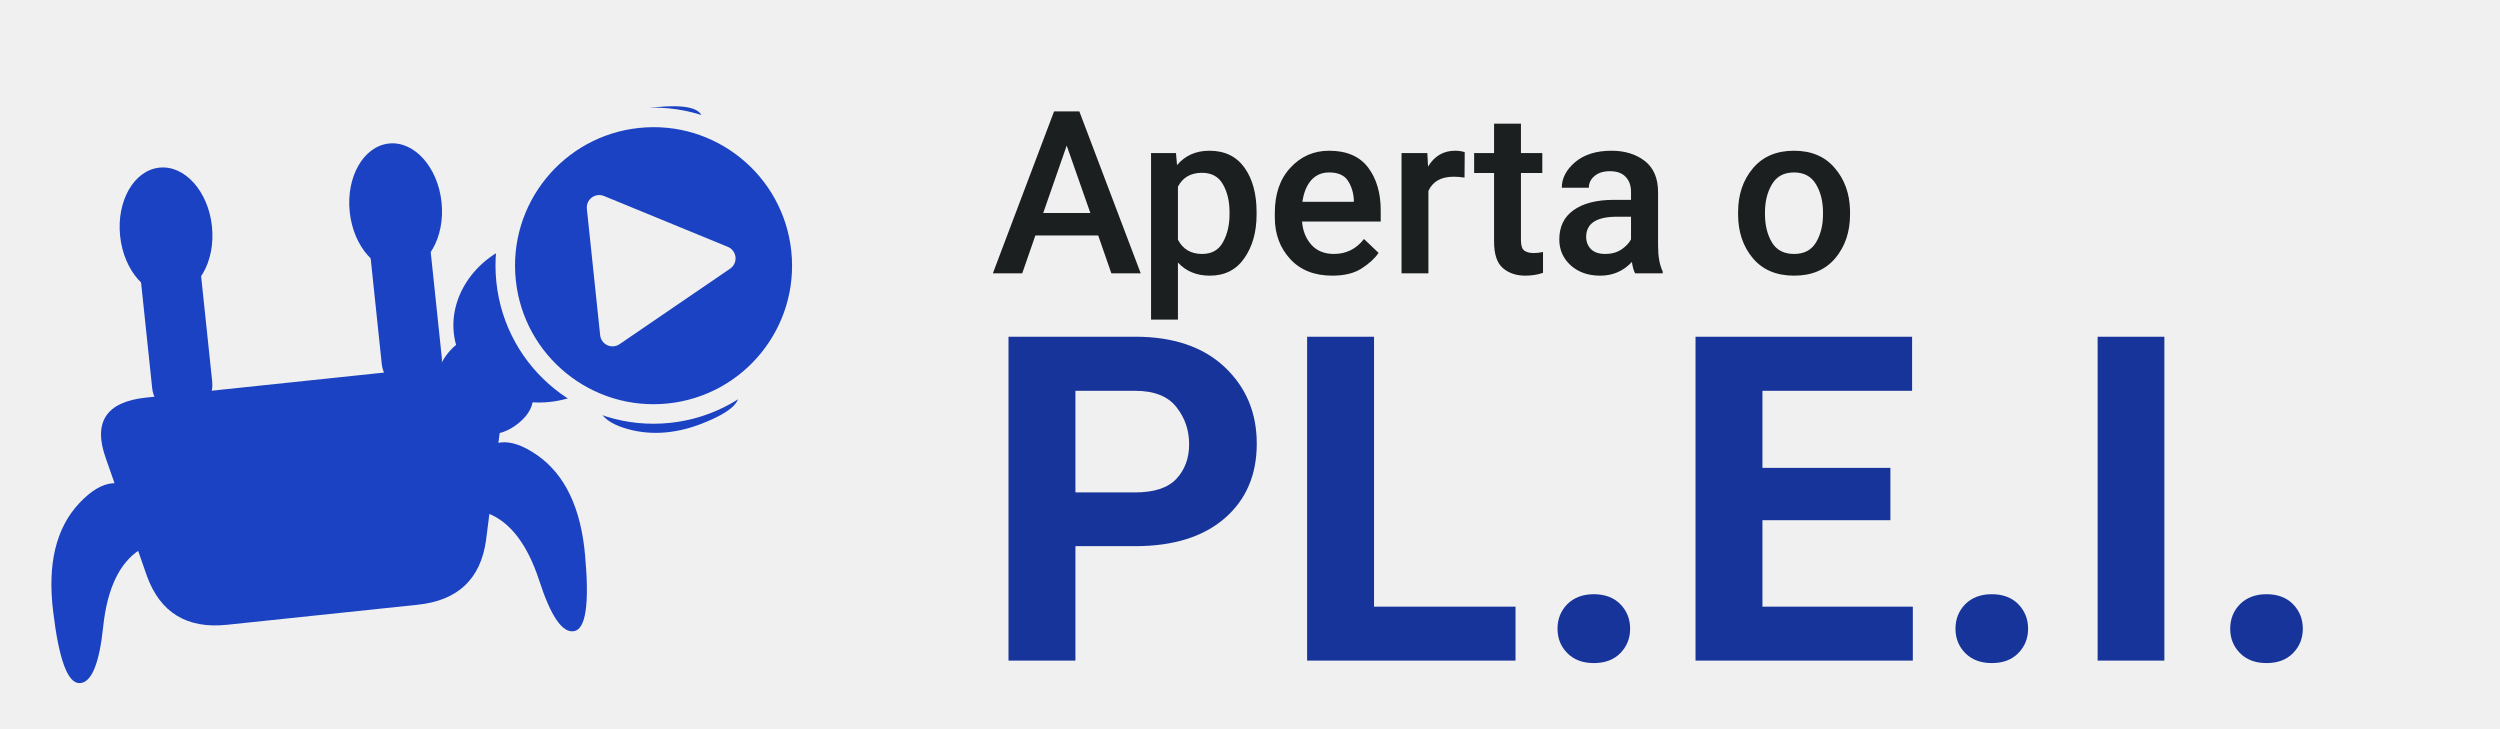
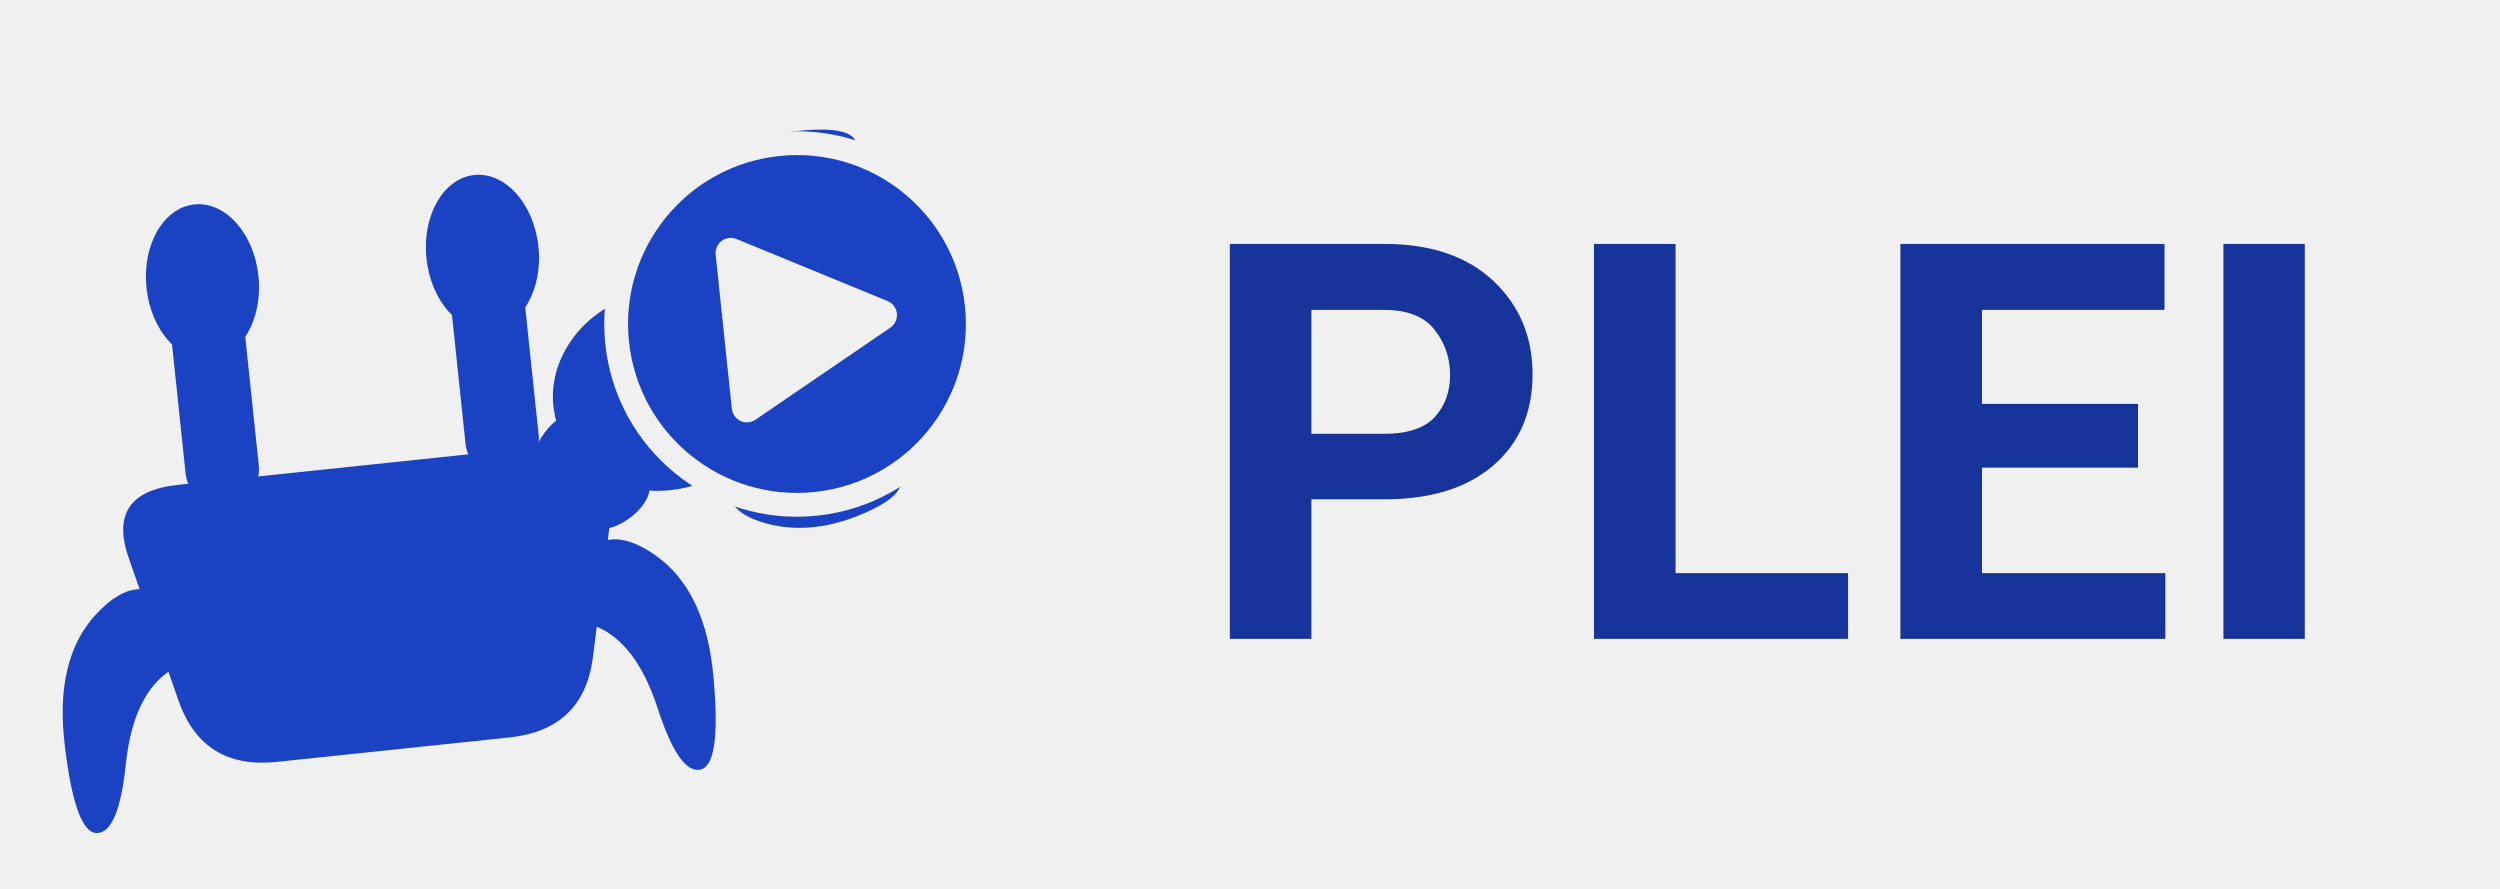
- <svg xmlns="http://www.w3.org/2000/svg" viewBox="0 0 219.5 64">
+ <svg xmlns="http://www.w3.org/2000/svg" viewBox="0 0 180 64">
  <svg x="0" y="3" width="73" height="58" viewBox="0 3.2 23.4 18.6" color="#1a42c2">
    <defs>
      <mask id="ge">
        <rect x="-4" y="-4" width="32" height="32" fill="#fff" />
        <circle cx="18.6" cy="10.4" r="4.45" fill="#000" />
      </mask>
      <mask id="te">
        <rect x="-4" y="-4" width="32" height="32" fill="#fff" />
        <path d="M17.25 8.61 L20.57 10.4 L17.25 12.19 Z" fill="#000" stroke="#000" stroke-width="0.7" stroke-linejoin="round" />
      </mask>
    </defs>
    <g transform="rotate(-6 12 12)" fill="currentColor">
      <g mask="url(#ge)">
        <path d="M3.6 15.4 Q2.91 14.42 1.82 15.36 Q0.73 16.3 0.77 18.33 Q0.8 20.36 1.3 20.4 Q1.8 20.44 2.13 18.87 Q2.47 17.3 3.38 16.84 Q4.29 16.38 3.6 15.4 Z" fill="currentColor" />
        <path d="M13 15.4 Q12.31 16.38 13.22 16.84 Q14.13 17.3 14.47 18.87 Q14.8 20.44 15.3 20.4 Q15.8 20.36 15.83 18.33 Q15.87 16.3 14.78 15.36 Q13.69 14.42 13 15.4 Z" fill="currentColor" />
        <rect x="4.2" y="8.4" width="1.7" height="4.8" rx="0.85" fill="currentColor" />
        <rect x="10.7" y="8.4" width="1.7" height="4.8" rx="0.85" fill="currentColor" />
        <ellipse cx="5.05" cy="8" rx="1.3" ry="1.8" fill="currentColor" />
        <ellipse cx="11.55" cy="8" rx="1.3" ry="1.8" fill="currentColor" />
        <path d="M4 12.6 L12.6 12.6 Q14.3 12.6 13.9 14.2 L13.1 17.6 Q12.7 19.2 11 19.2 L5.6 19.2 Q3.9 19.2 3.5 17.6 L2.7 14.2 Q2.3 12.6 4 12.6 Z" fill="currentColor" />
        <path d="M12.6 14 Q13.4 15.03 14.36 14.41 Q15.32 13.78 14.4 12.6 Q13.48 11.42 12.64 12.19 Q11.8 12.97 12.6 14 Z" fill="currentColor" />
        <ellipse cx="15.4" cy="11.6" rx="2.6" ry="2.3" fill="currentColor" transform="rotate(-10 15.4 11.6)" />
        <path d="M16.4 9.8 Q17.29 10.25 17.86 8.73 Q18.42 7.22 19.43 7.03 Q20.44 6.85 20.4 6.4 Q20.36 5.95 18.97 5.97 Q17.58 5.98 16.54 7.67 Q15.51 9.35 16.4 9.8 Z" fill="currentColor" />
        <path d="M16.8 13.6 Q16.3 14.41 17.28 14.85 Q18.27 15.29 19.47 14.97 Q20.68 14.64 20.6 14.2 Q20.52 13.76 19.53 13.83 Q18.53 13.91 17.92 13.35 Q17.3 12.79 16.8 13.6 Z" fill="currentColor" />
      </g>
      <circle cx="18.6" cy="10.4" r="3.9" fill="currentColor" mask="url(#te)" />
    </g>
  </svg>
-   <text x="87" y="24" font-family="-apple-system, BlinkMacSystemFont, 'SF Pro Text', 'Segoe UI', Roboto, 'Helvetica Neue', sans-serif">
-     <tspan font-size="20" font-weight="500" letter-spacing="0" fill="#1b1f20">Aperta o</tspan>
-   </text>
-   <text x="86" y="58" font-family="-apple-system, BlinkMacSystemFont, 'SF Pro Text', 'Segoe UI', Roboto, 'Helvetica Neue', sans-serif">
-     <tspan font-size="40" font-weight="750" letter-spacing="0.4" fill="#16349a">PL.E.I.</tspan>
+   <text x="86" y="46" font-family="-apple-system, BlinkMacSystemFont, 'SF Pro Text', 'Segoe UI', Roboto, 'Helvetica Neue', sans-serif">
+     <tspan font-size="40" font-weight="750" letter-spacing="0.4" fill="#16349a">PLEI</tspan>
  </text>
</svg>
